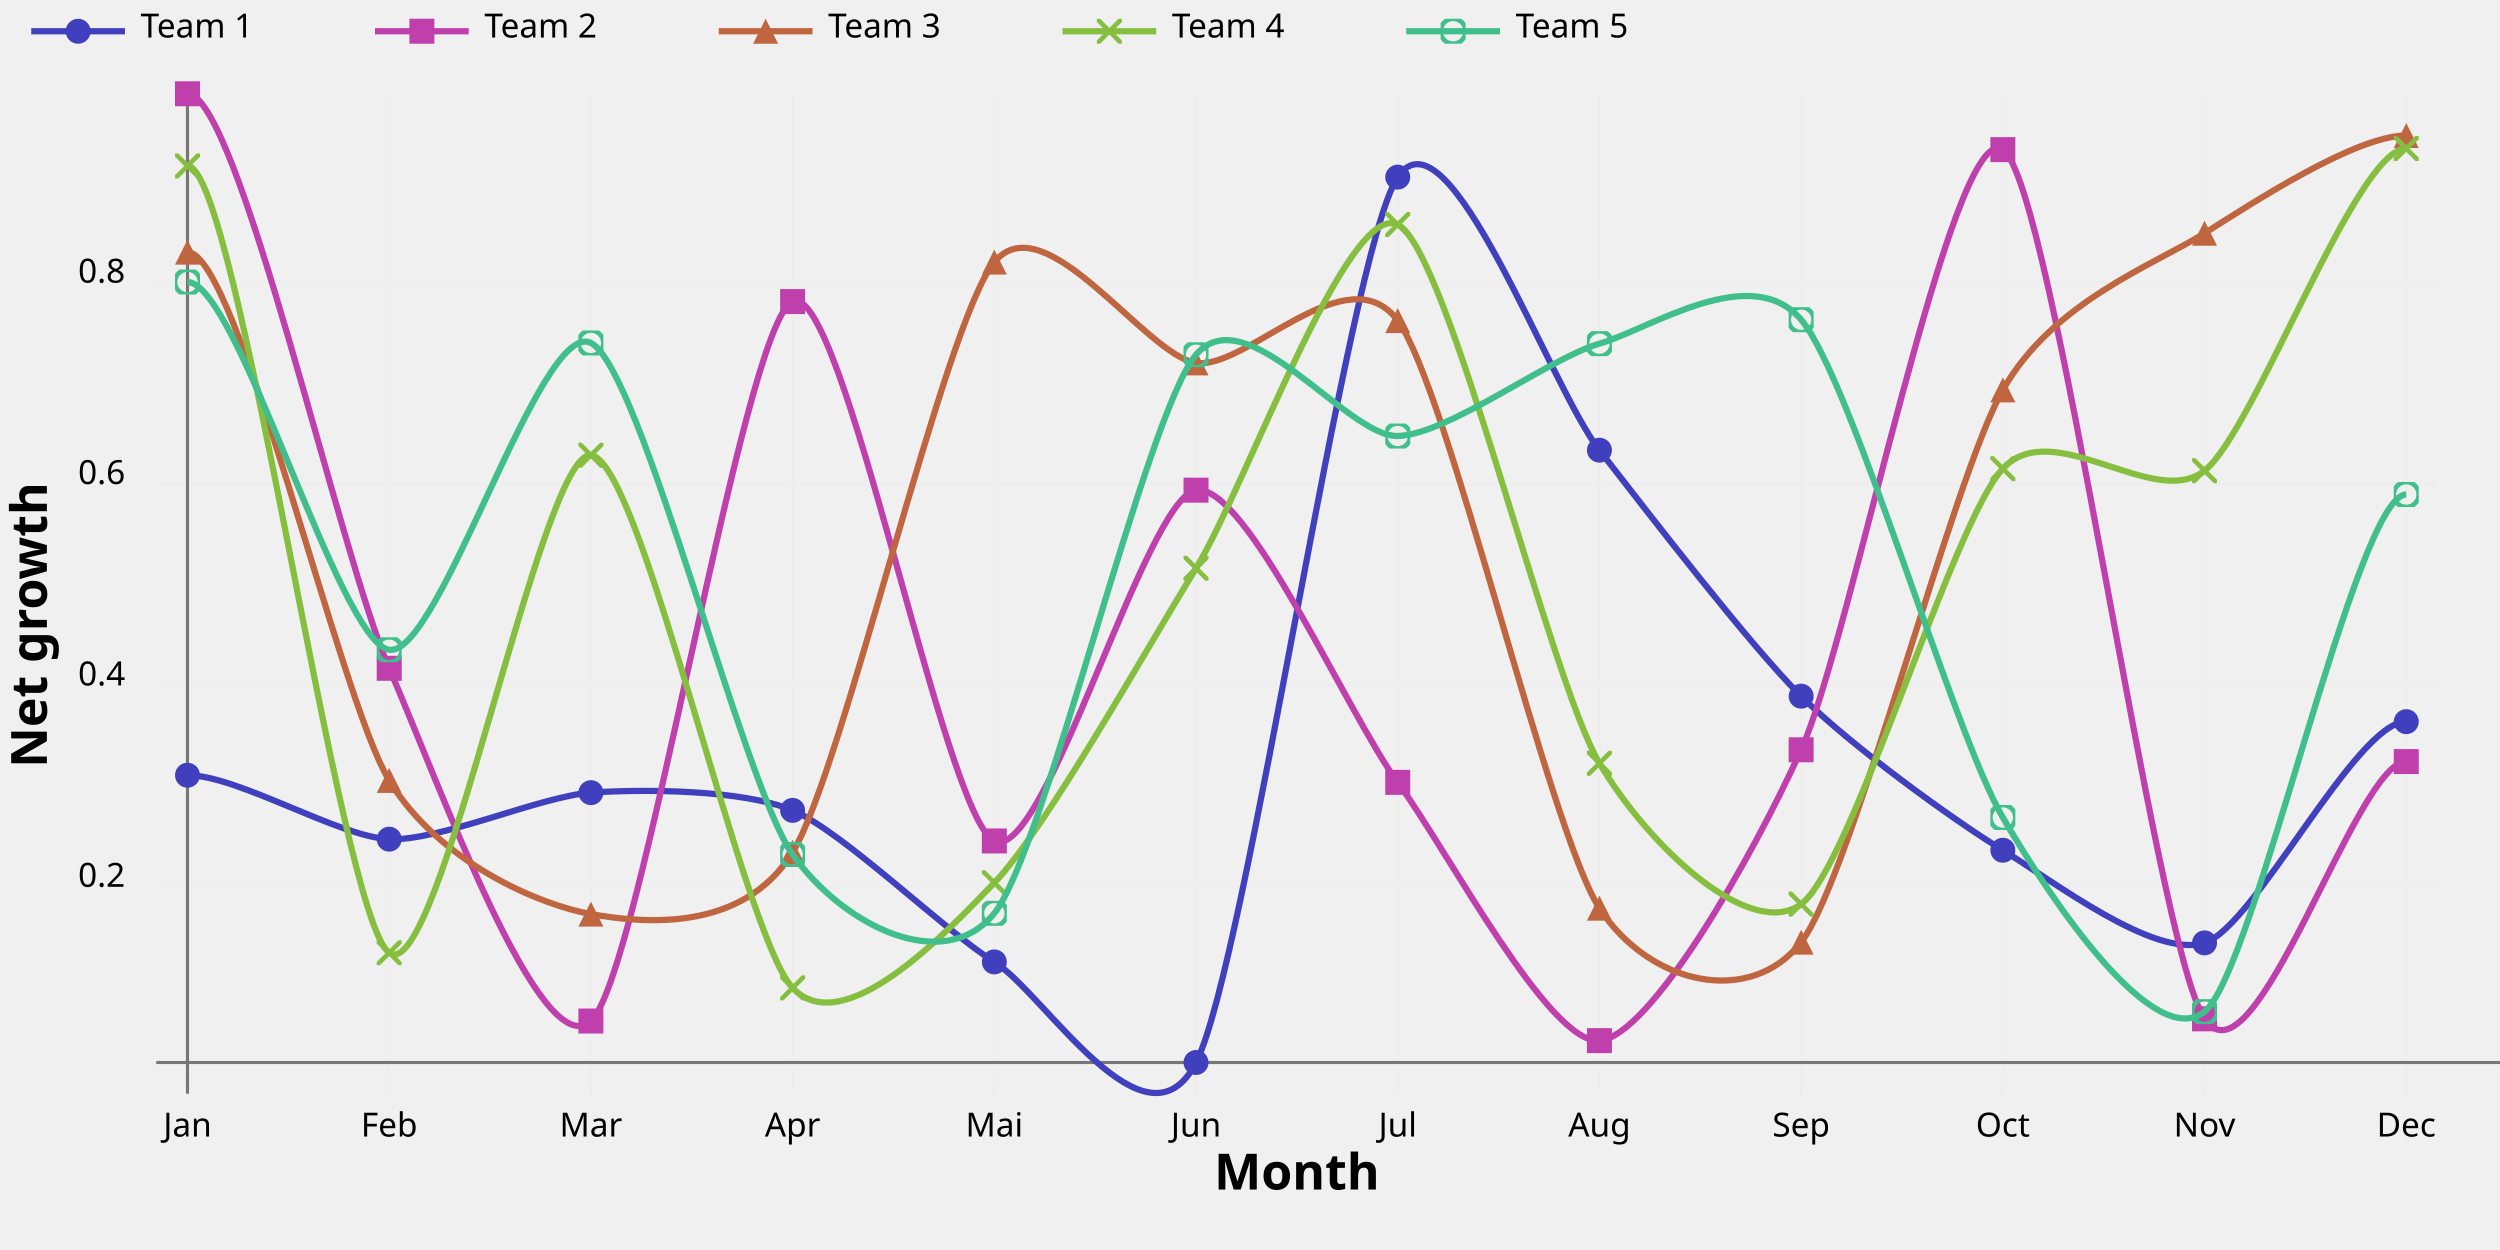
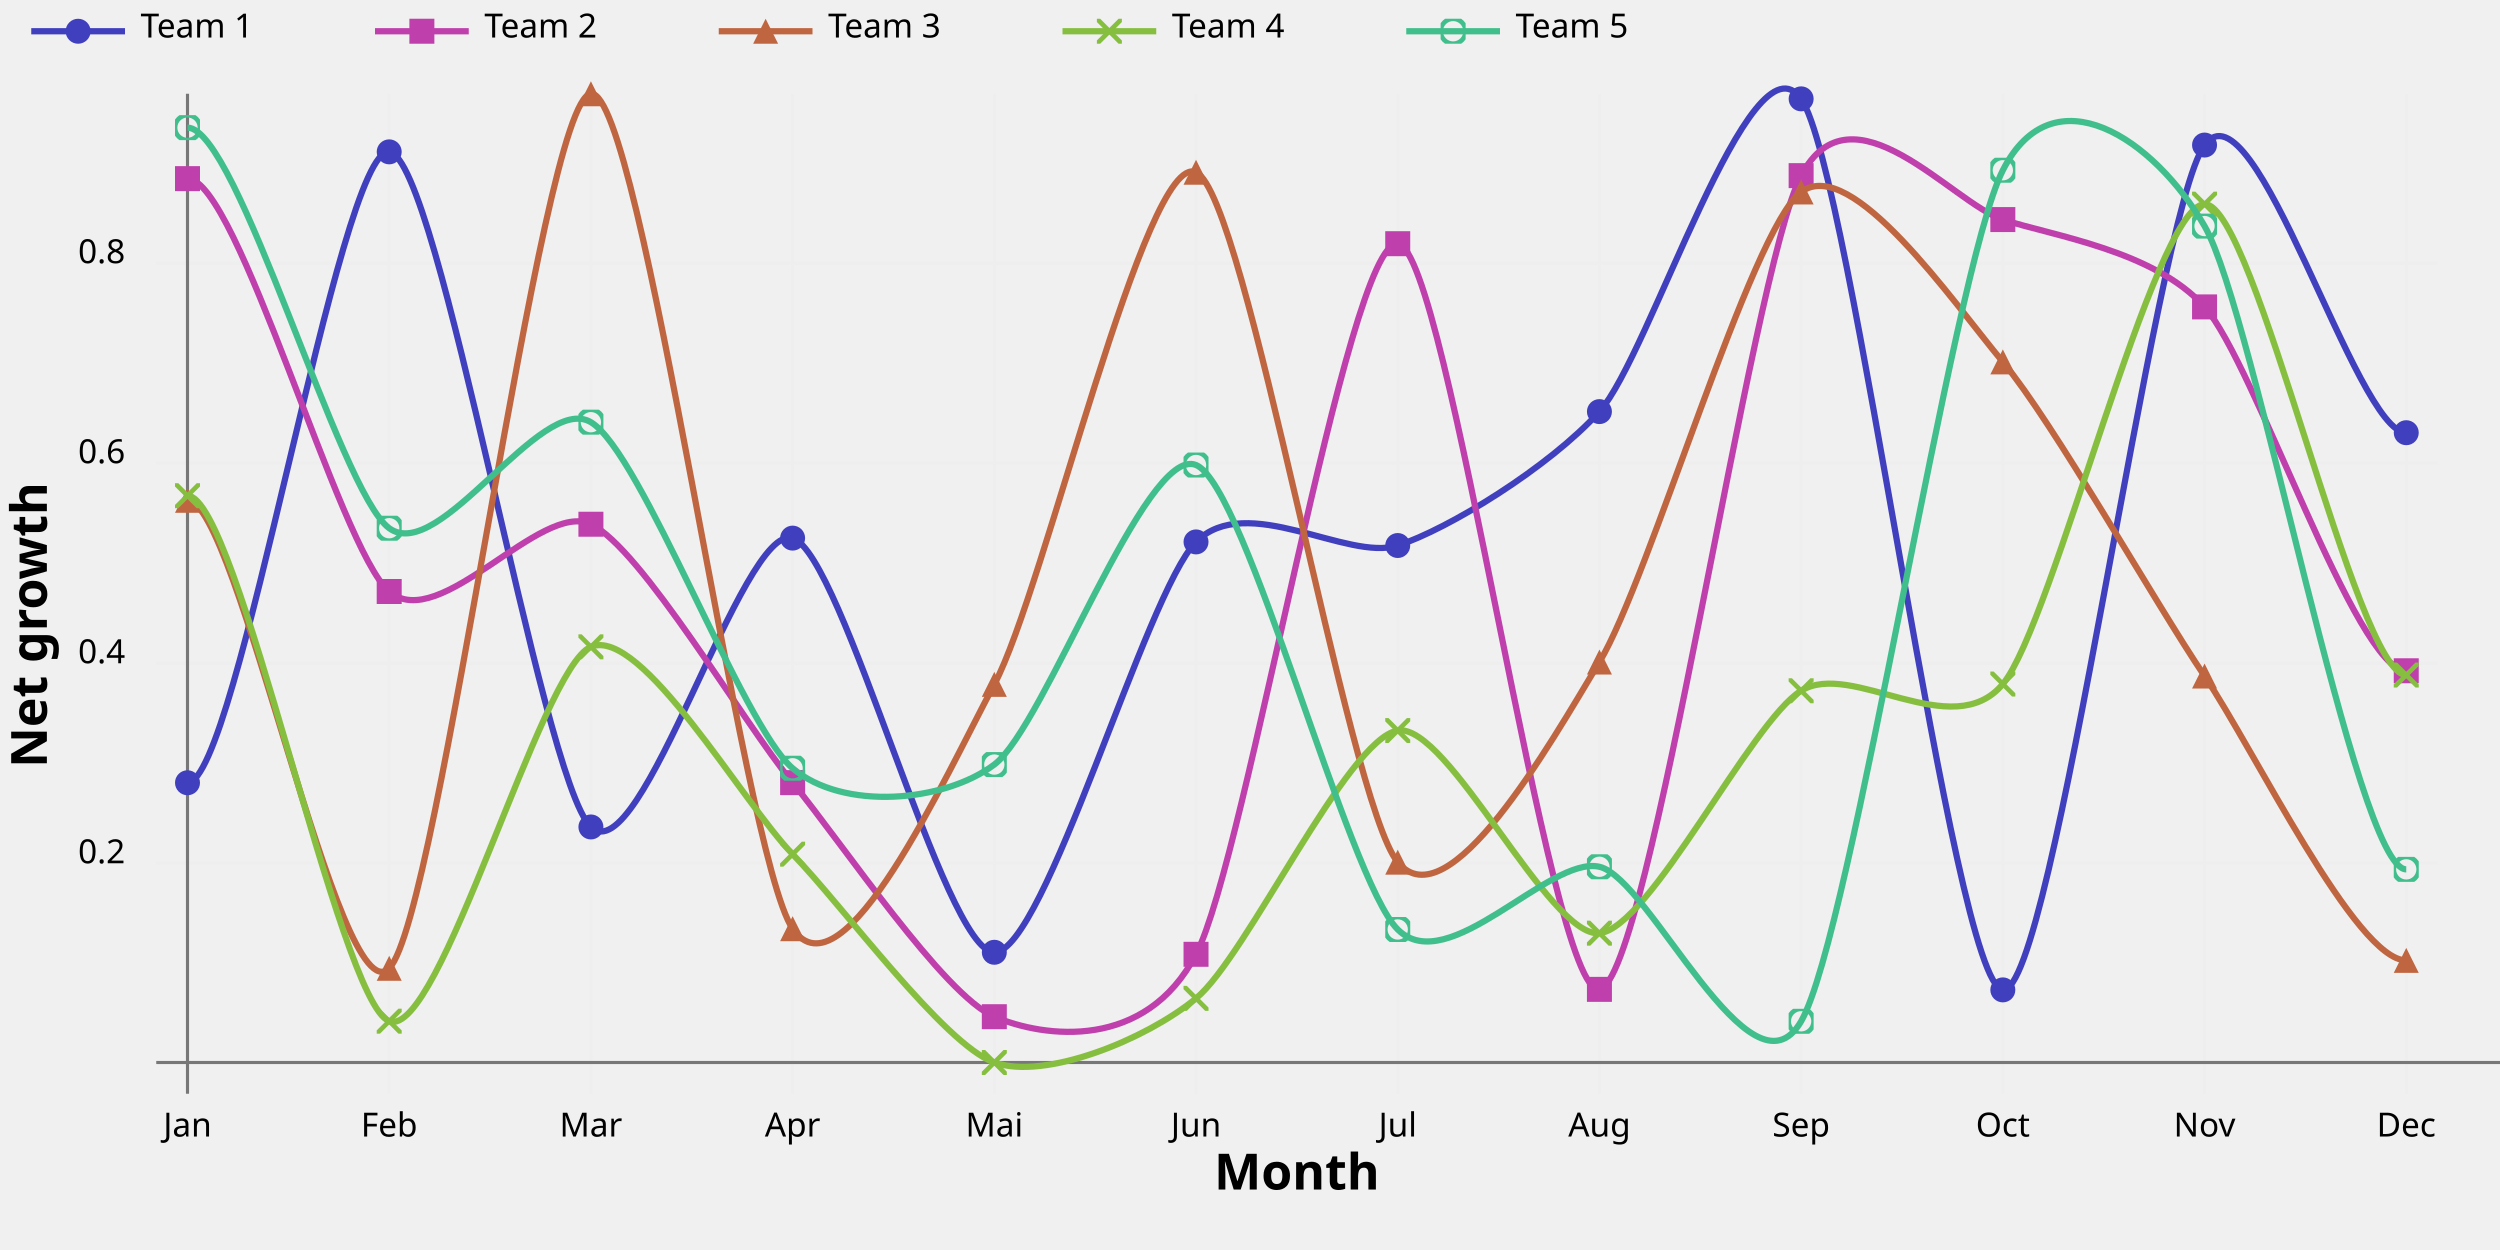
<svg xmlns="http://www.w3.org/2000/svg" version="1.1" viewBox="0 0 800 400">
  <style>text { font-size: 8pt; font-family: sans-serif }  .axislegend { font-size: 12pt; font-weight: bold } .hovercircle {z-index:0; cursor:pointer; fill:'none'; stroke:'none'; } .value {z-index: 1; display:none; } .hovercircle:hover + .value, .value:hover { display:block; }</style>
  <defs>
    <filter x="0" y="0" width="1" height="1" id="textbg">
      <feFlood flood-color="#fff" result="bg" />
      <feMerge>
        <feMergeNode in="bg" />
        <feMergeNode in="SourceGraphic" />
      </feMerge>
    </filter>
  </defs>
  <defs>
    <marker id="dot0" viewBox="0 0 8 8" refX="4" refY="4" markerWidth="4" markerHeight="4">
      <circle cx="4" cy="4" r="4" fill="#4040BF" />
    </marker>
    <marker id="dot1" viewBox="0 0 8 8" refX="4" refY="4" markerWidth="4" markerHeight="4">
      <rect x="0" y="0" width="8" height="10" fill="#BF40AC" />
    </marker>
    <marker id="dot2" viewBox="0 0 8 8" refX="4" refY="4" markerWidth="4" markerHeight="4">
      <polygon points="0,8 4,0 8,8" fill="#BF6640" />
    </marker>
    <marker id="dot3" viewBox="0 0 8 8" refX="4" refY="4" markerWidth="4" markerHeight="4">
      <line x1="0" y1="0" x2="8" y2="8" stroke="#86BF40" stroke-width="1.5" />
      <line x1="0" y1="8" x2="8" y2="0" stroke="#86BF40" stroke-width="1.5" />
    </marker>
    <marker id="dot4" viewBox="0 0 8 8" refX="4" refY="4" markerWidth="4" markerHeight="4">
      <circle cx="4" cy="4" r="4" stroke="#40BF8C" stroke-width="1.5" fill="none" />
    </marker>
  </defs>
  <polyline points="10,10 25,10 40,10" fill="none" stroke="#4040BF" stroke-width="2" marker-mid="url(#dot0)" />
  <text x="45" y="12" alignment-baseline="middle">Team 1</text>
  <polyline points="120,10 135,10 150,10" fill="none" stroke="#BF40AC" stroke-width="2" marker-mid="url(#dot1)" />
  <text x="155" y="12" alignment-baseline="middle">Team 2</text>
  <polyline points="230,10 245,10 260,10" fill="none" stroke="#BF6640" stroke-width="2" marker-mid="url(#dot2)" />
  <text x="265" y="12" alignment-baseline="middle">Team 3</text>
  <polyline points="340,10 355,10 370,10" fill="none" stroke="#86BF40" stroke-width="2" marker-mid="url(#dot3)" />
  <text x="375" y="12" alignment-baseline="middle">Team 4</text>
  <polyline points="450,10 465,10 480,10" fill="none" stroke="#40BF8C" stroke-width="2" marker-mid="url(#dot4)" />
  <text x="485" y="12" alignment-baseline="middle">Team 5</text>
-   <line x1="50" x2="780" y1="283.774" y2="283.774" stroke="#eee" stroke-width="1" />
-   <text x="25" y="283.774">0.2</text>
-   <line x1="50" x2="780" y1="219.332" y2="219.332" stroke="#eee" stroke-width="1" />
-   <text x="25" y="219.332">0.4</text>
-   <line x1="50" x2="780" y1="154.889" y2="154.889" stroke="#eee" stroke-width="1" />
-   <text x="25" y="154.889">0.6</text>
-   <line x1="50" x2="780" y1="90.447" y2="90.447" stroke="#eee" stroke-width="1" />
-   <text x="25" y="90.447">0.8</text>
+   <line x1="50" x2="780" y1="276.246" y2="276.246" stroke="#eee" stroke-width="1" />
+   <text x="25" y="276.246">0.2</text>
+   <line x1="50" x2="780" y1="212.236" y2="212.236" stroke="#eee" stroke-width="1" />
+   <text x="25" y="212.236">0.4</text>
+   <line x1="50" x2="780" y1="148.226" y2="148.226" stroke="#eee" stroke-width="1" />
+   <text x="25" y="148.226">0.6</text>
+   <line x1="50" x2="780" y1="84.216" y2="84.216" stroke="#eee" stroke-width="1" />
+   <text x="25" y="84.216">0.8</text>
  <line x1="60" x2="60" y1="30" y2="350" stroke="#eee" stroke-width="1" />
  <text x="60" y="360" dominant-baseline="middle" text-anchor="middle">Jan</text>
  <line x1="124.545" x2="124.545" y1="30" y2="350" stroke="#eee" stroke-width="1" />
  <text x="124.545" y="360" dominant-baseline="middle" text-anchor="middle">Feb</text>
  <line x1="189.091" x2="189.091" y1="30" y2="350" stroke="#eee" stroke-width="1" />
  <text x="189.091" y="360" dominant-baseline="middle" text-anchor="middle">Mar</text>
  <line x1="253.636" x2="253.636" y1="30" y2="350" stroke="#eee" stroke-width="1" />
  <text x="253.636" y="360" dominant-baseline="middle" text-anchor="middle">Apr</text>
  <line x1="318.182" x2="318.182" y1="30" y2="350" stroke="#eee" stroke-width="1" />
  <text x="318.182" y="360" dominant-baseline="middle" text-anchor="middle">Mai</text>
  <line x1="382.727" x2="382.727" y1="30" y2="350" stroke="#eee" stroke-width="1" />
  <text x="382.727" y="360" dominant-baseline="middle" text-anchor="middle">Jun</text>
  <line x1="447.273" x2="447.273" y1="30" y2="350" stroke="#eee" stroke-width="1" />
  <text x="447.273" y="360" dominant-baseline="middle" text-anchor="middle">Jul</text>
  <line x1="511.818" x2="511.818" y1="30" y2="350" stroke="#eee" stroke-width="1" />
  <text x="511.818" y="360" dominant-baseline="middle" text-anchor="middle">Aug</text>
  <line x1="576.364" x2="576.364" y1="30" y2="350" stroke="#eee" stroke-width="1" />
  <text x="576.364" y="360" dominant-baseline="middle" text-anchor="middle">Sep</text>
  <line x1="640.909" x2="640.909" y1="30" y2="350" stroke="#eee" stroke-width="1" />
  <text x="640.909" y="360" dominant-baseline="middle" text-anchor="middle">Oct</text>
  <line x1="705.455" x2="705.455" y1="30" y2="350" stroke="#eee" stroke-width="1" />
  <text x="705.455" y="360" dominant-baseline="middle" text-anchor="middle">Nov</text>
  <line x1="770" x2="770" y1="30" y2="350" stroke="#eee" stroke-width="1" />
  <text x="770" y="360" dominant-baseline="middle" text-anchor="middle">Dec</text>
  <line x1="50" x2="800" y1="340" y2="340" stroke="#777" stroke-width="1" />
  <text x="415" y="375" class="axislegend" dominant-baseline="middle" text-anchor="middle">Month</text>
  <line x1="60" x2="60" y1="30" y2="350" stroke="#777" stroke-width="1" />
  <text x="15" y="200" transform="rotate(270, 15, 200)" class="axislegend" text-anchor="middle" alignment-baseline="middle">Net growth</text>
-   <path d="M60 248.073 C 76.136 248.073, 108.409 267.837, 124.545 268.533 S 172.955 254.799, 189.091 253.647 S 237.5 252.548, 253.636 259.318 S 302.045 297.726, 318.182 307.811 S 366.591 371.391, 382.727 340 S 431.136 81.171, 447.273 56.679 S 495.682 123.3, 511.818 144.063 S 560.227 206.777, 576.364 222.779 S 624.773 262.21, 640.909 272.078 S 689.318 306.865, 705.455 301.721 S 753.864 230.931, 770 230.931 " fill="none" stroke="#4040BF" stroke-width="2" marker-start="url(#dot0)" marker-mid="url(#dot0)" marker-end="url(#dot0)" />
-   <path d="M60 30 C 76.136 30, 108.409 176.763, 124.545 213.854 S 172.955 341.394, 189.091 326.725 S 237.5 103.706, 253.636 96.505 S 302.045 261.57, 318.182 269.113 S 366.591 159.199, 382.727 156.855 S 431.136 228.342, 447.273 250.361 S 495.682 334.313, 511.818 333.008 S 560.227 275.562, 576.364 239.921 S 624.773 37.121, 640.909 47.883 S 689.318 301.54, 705.455 326.016 S 753.864 243.691, 770 243.691 " fill="none" stroke="#BF40AC" stroke-width="2" marker-start="url(#dot1)" marker-mid="url(#dot1)" marker-end="url(#dot1)" />
-   <path d="M60 80.684 C 76.136 80.684, 108.409 223.271, 124.545 249.748 S 172.955 289.634, 189.091 292.506 S 237.5 298.801, 253.636 272.722 S 302.045 103.448, 318.182 83.874 S 366.591 113.787, 382.727 116.127 S 431.136 80.785, 447.273 102.594 S 495.682 265.742, 511.818 290.605 S 560.227 322.226, 576.364 301.496 S 624.773 153.121, 640.909 124.762 S 689.318 84.8, 705.455 74.626 S 753.864 43.372, 770 43.372 " fill="none" stroke="#BF6640" stroke-width="2" marker-start="url(#dot2)" marker-mid="url(#dot2)" marker-end="url(#dot2)" />
-   <path d="M60 53.103 C 76.136 53.103, 108.409 293.307, 124.545 304.879 S 172.955 144.268, 189.091 145.674 S 237.5 299.023, 253.636 316.124 S 302.045 299.272, 318.182 282.485 S 366.591 208.155, 382.727 181.826 S 431.136 64.054, 447.273 71.855 S 495.682 217.056, 511.818 244.239 S 560.227 301.101, 576.364 289.316 S 624.773 167.298, 640.909 149.959 S 689.318 163.408, 705.455 150.604 S 753.864 47.528, 770 47.528 " fill="none" stroke="#86BF40" stroke-width="2" marker-start="url(#dot3)" marker-mid="url(#dot3)" marker-end="url(#dot3)" />
-   <path d="M60 90.254 C 76.136 90.254, 108.409 205.489, 124.545 207.925 S 172.955 101.559, 189.091 109.747 S 237.5 250.618, 253.636 273.431 S 302.045 312.237, 318.182 292.248 S 366.591 132.608, 382.727 113.517 S 431.136 139.963, 447.273 139.52 S 495.682 114.625, 511.818 109.973 S 560.227 83.35, 576.364 102.304 S 624.773 233.928, 640.909 261.606 S 689.318 336.649, 705.455 323.728 S 753.864 158.24, 770 158.24 " fill="none" stroke="#40BF8C" stroke-width="2" marker-start="url(#dot4)" marker-mid="url(#dot4)" marker-end="url(#dot4)" />
-   <circle class="hovercircle" cx="60" cy="248.073" r="15" fill="#fff" fill-opacity="0" />
-   <text style="paint-order:stroke fill" class="value" x="60" y="238.073" text-anchor="middle" alignment-baseline="middle" filter="url(#textbg)">0.3108</text>
-   <circle class="hovercircle" cx="124.545" cy="268.533" r="15" fill="#fff" fill-opacity="0" />
-   <text style="paint-order:stroke fill" class="value" x="124.545" y="258.533" text-anchor="middle" alignment-baseline="middle" filter="url(#textbg)">0.2473</text>
-   <circle class="hovercircle" cx="189.091" cy="253.647" r="15" fill="#fff" fill-opacity="0" />
-   <text style="paint-order:stroke fill" class="value" x="189.091" y="243.647" text-anchor="middle" alignment-baseline="middle" filter="url(#textbg)">0.2935</text>
-   <circle class="hovercircle" cx="253.636" cy="259.318" r="15" fill="#fff" fill-opacity="0" />
-   <text style="paint-order:stroke fill" class="value" x="253.636" y="249.318" text-anchor="middle" alignment-baseline="middle" filter="url(#textbg)">0.2759</text>
-   <circle class="hovercircle" cx="318.182" cy="307.811" r="15" fill="#fff" fill-opacity="0" />
-   <text style="paint-order:stroke fill" class="value" x="318.182" y="297.811" text-anchor="middle" alignment-baseline="middle" filter="url(#textbg)">0.1254</text>
-   <circle class="hovercircle" cx="382.727" cy="340" r="15" fill="#fff" fill-opacity="0" />
-   <text style="paint-order:stroke fill" class="value" x="382.727" y="330" text-anchor="middle" alignment-baseline="middle" filter="url(#textbg)">0.0255</text>
-   <circle class="hovercircle" cx="447.273" cy="56.679" r="15" fill="#fff" fill-opacity="0" />
-   <text style="paint-order:stroke fill" class="value" x="447.273" y="46.679" text-anchor="middle" alignment-baseline="middle" filter="url(#textbg)">0.9048</text>
-   <circle class="hovercircle" cx="511.818" cy="144.063" r="15" fill="#fff" fill-opacity="0" />
-   <text style="paint-order:stroke fill" class="value" x="511.818" y="134.063" text-anchor="middle" alignment-baseline="middle" filter="url(#textbg)">0.6336</text>
-   <circle class="hovercircle" cx="576.364" cy="222.779" r="15" fill="#fff" fill-opacity="0" />
-   <text style="paint-order:stroke fill" class="value" x="576.364" y="212.779" text-anchor="middle" alignment-baseline="middle" filter="url(#textbg)">0.3893</text>
-   <circle class="hovercircle" cx="640.909" cy="272.078" r="15" fill="#fff" fill-opacity="0" />
-   <text style="paint-order:stroke fill" class="value" x="640.909" y="262.078" text-anchor="middle" alignment-baseline="middle" filter="url(#textbg)">0.2363</text>
-   <circle class="hovercircle" cx="705.455" cy="301.721" r="15" fill="#fff" fill-opacity="0" />
-   <text style="paint-order:stroke fill" class="value" x="705.455" y="291.721" text-anchor="middle" alignment-baseline="middle" filter="url(#textbg)">0.1443</text>
-   <circle class="hovercircle" cx="770" cy="230.931" r="15" fill="#fff" fill-opacity="0" />
-   <text style="paint-order:stroke fill" class="value" x="770" y="220.931" text-anchor="middle" alignment-baseline="middle" filter="url(#textbg)">0.364</text>
-   <circle class="hovercircle" cx="60" cy="30" r="15" fill="#fff" fill-opacity="0" />
-   <text style="paint-order:stroke fill" class="value" x="60" y="20" text-anchor="middle" alignment-baseline="middle" filter="url(#textbg)">0.9876</text>
-   <circle class="hovercircle" cx="124.545" cy="213.854" r="15" fill="#fff" fill-opacity="0" />
-   <text style="paint-order:stroke fill" class="value" x="124.545" y="203.854" text-anchor="middle" alignment-baseline="middle" filter="url(#textbg)">0.417</text>
-   <circle class="hovercircle" cx="189.091" cy="326.725" r="15" fill="#fff" fill-opacity="0" />
-   <text style="paint-order:stroke fill" class="value" x="189.091" y="316.725" text-anchor="middle" alignment-baseline="middle" filter="url(#textbg)">0.0667</text>
-   <circle class="hovercircle" cx="253.636" cy="96.505" r="15" fill="#fff" fill-opacity="0" />
-   <text style="paint-order:stroke fill" class="value" x="253.636" y="86.505" text-anchor="middle" alignment-baseline="middle" filter="url(#textbg)">0.7812</text>
-   <circle class="hovercircle" cx="318.182" cy="269.113" r="15" fill="#fff" fill-opacity="0" />
-   <text style="paint-order:stroke fill" class="value" x="318.182" y="259.113" text-anchor="middle" alignment-baseline="middle" filter="url(#textbg)">0.2455</text>
-   <circle class="hovercircle" cx="382.727" cy="156.855" r="15" fill="#fff" fill-opacity="0" />
-   <text style="paint-order:stroke fill" class="value" x="382.727" y="146.855" text-anchor="middle" alignment-baseline="middle" filter="url(#textbg)">0.5939</text>
-   <circle class="hovercircle" cx="447.273" cy="250.361" r="15" fill="#fff" fill-opacity="0" />
-   <text style="paint-order:stroke fill" class="value" x="447.273" y="240.361" text-anchor="middle" alignment-baseline="middle" filter="url(#textbg)">0.3037</text>
-   <circle class="hovercircle" cx="511.818" cy="333.008" r="15" fill="#fff" fill-opacity="0" />
-   <text style="paint-order:stroke fill" class="value" x="511.818" y="323.008" text-anchor="middle" alignment-baseline="middle" filter="url(#textbg)">0.0472</text>
-   <circle class="hovercircle" cx="576.364" cy="239.921" r="15" fill="#fff" fill-opacity="0" />
-   <text style="paint-order:stroke fill" class="value" x="576.364" y="229.921" text-anchor="middle" alignment-baseline="middle" filter="url(#textbg)">0.3361</text>
-   <circle class="hovercircle" cx="640.909" cy="47.883" r="15" fill="#fff" fill-opacity="0" />
-   <text style="paint-order:stroke fill" class="value" x="640.909" y="37.883" text-anchor="middle" alignment-baseline="middle" filter="url(#textbg)">0.9321</text>
-   <circle class="hovercircle" cx="705.455" cy="326.016" r="15" fill="#fff" fill-opacity="0" />
-   <text style="paint-order:stroke fill" class="value" x="705.455" y="316.016" text-anchor="middle" alignment-baseline="middle" filter="url(#textbg)">0.0689</text>
-   <circle class="hovercircle" cx="770" cy="243.691" r="15" fill="#fff" fill-opacity="0" />
-   <text style="paint-order:stroke fill" class="value" x="770" y="233.691" text-anchor="middle" alignment-baseline="middle" filter="url(#textbg)">0.3244</text>
-   <circle class="hovercircle" cx="60" cy="80.684" r="15" fill="#fff" fill-opacity="0" />
-   <text style="paint-order:stroke fill" class="value" x="60" y="70.684" text-anchor="middle" alignment-baseline="middle" filter="url(#textbg)">0.8303</text>
-   <circle class="hovercircle" cx="124.545" cy="249.748" r="15" fill="#fff" fill-opacity="0" />
-   <text style="paint-order:stroke fill" class="value" x="124.545" y="239.748" text-anchor="middle" alignment-baseline="middle" filter="url(#textbg)">0.3056</text>
-   <circle class="hovercircle" cx="189.091" cy="292.506" r="15" fill="#fff" fill-opacity="0" />
-   <text style="paint-order:stroke fill" class="value" x="189.091" y="282.506" text-anchor="middle" alignment-baseline="middle" filter="url(#textbg)">0.1729</text>
-   <circle class="hovercircle" cx="253.636" cy="272.722" r="15" fill="#fff" fill-opacity="0" />
-   <text style="paint-order:stroke fill" class="value" x="253.636" y="262.722" text-anchor="middle" alignment-baseline="middle" filter="url(#textbg)">0.2343</text>
-   <circle class="hovercircle" cx="318.182" cy="83.874" r="15" fill="#fff" fill-opacity="0" />
-   <text style="paint-order:stroke fill" class="value" x="318.182" y="73.874" text-anchor="middle" alignment-baseline="middle" filter="url(#textbg)">0.8204</text>
-   <circle class="hovercircle" cx="382.727" cy="116.127" r="15" fill="#fff" fill-opacity="0" />
-   <text style="paint-order:stroke fill" class="value" x="382.727" y="106.127" text-anchor="middle" alignment-baseline="middle" filter="url(#textbg)">0.7203</text>
-   <circle class="hovercircle" cx="447.273" cy="102.594" r="15" fill="#fff" fill-opacity="0" />
-   <text style="paint-order:stroke fill" class="value" x="447.273" y="92.594" text-anchor="middle" alignment-baseline="middle" filter="url(#textbg)">0.7623</text>
-   <circle class="hovercircle" cx="511.818" cy="290.605" r="15" fill="#fff" fill-opacity="0" />
-   <text style="paint-order:stroke fill" class="value" x="511.818" y="280.605" text-anchor="middle" alignment-baseline="middle" filter="url(#textbg)">0.1788</text>
-   <circle class="hovercircle" cx="576.364" cy="301.496" r="15" fill="#fff" fill-opacity="0" />
-   <text style="paint-order:stroke fill" class="value" x="576.364" y="291.496" text-anchor="middle" alignment-baseline="middle" filter="url(#textbg)">0.145</text>
-   <circle class="hovercircle" cx="640.909" cy="124.762" r="15" fill="#fff" fill-opacity="0" />
-   <text style="paint-order:stroke fill" class="value" x="640.909" y="114.762" text-anchor="middle" alignment-baseline="middle" filter="url(#textbg)">0.6935</text>
-   <circle class="hovercircle" cx="705.455" cy="74.626" r="15" fill="#fff" fill-opacity="0" />
-   <text style="paint-order:stroke fill" class="value" x="705.455" y="64.626" text-anchor="middle" alignment-baseline="middle" filter="url(#textbg)">0.8491</text>
-   <circle class="hovercircle" cx="770" cy="43.372" r="15" fill="#fff" fill-opacity="0" />
-   <text style="paint-order:stroke fill" class="value" x="770" y="33.372" text-anchor="middle" alignment-baseline="middle" filter="url(#textbg)">0.9461</text>
-   <circle class="hovercircle" cx="60" cy="53.103" r="15" fill="#fff" fill-opacity="0" />
-   <text style="paint-order:stroke fill" class="value" x="60" y="43.103" text-anchor="middle" alignment-baseline="middle" filter="url(#textbg)">0.9159</text>
-   <circle class="hovercircle" cx="124.545" cy="304.879" r="15" fill="#fff" fill-opacity="0" />
-   <text style="paint-order:stroke fill" class="value" x="124.545" y="294.879" text-anchor="middle" alignment-baseline="middle" filter="url(#textbg)">0.1345</text>
-   <circle class="hovercircle" cx="189.091" cy="145.674" r="15" fill="#fff" fill-opacity="0" />
-   <text style="paint-order:stroke fill" class="value" x="189.091" y="135.674" text-anchor="middle" alignment-baseline="middle" filter="url(#textbg)">0.6286</text>
-   <circle class="hovercircle" cx="253.636" cy="316.124" r="15" fill="#fff" fill-opacity="0" />
-   <text style="paint-order:stroke fill" class="value" x="253.636" y="306.124" text-anchor="middle" alignment-baseline="middle" filter="url(#textbg)">0.0996</text>
-   <circle class="hovercircle" cx="318.182" cy="282.485" r="15" fill="#fff" fill-opacity="0" />
-   <text style="paint-order:stroke fill" class="value" x="318.182" y="272.485" text-anchor="middle" alignment-baseline="middle" filter="url(#textbg)">0.204</text>
-   <circle class="hovercircle" cx="382.727" cy="181.826" r="15" fill="#fff" fill-opacity="0" />
-   <text style="paint-order:stroke fill" class="value" x="382.727" y="171.826" text-anchor="middle" alignment-baseline="middle" filter="url(#textbg)">0.5164</text>
-   <circle class="hovercircle" cx="447.273" cy="71.855" r="15" fill="#fff" fill-opacity="0" />
-   <text style="paint-order:stroke fill" class="value" x="447.273" y="61.855" text-anchor="middle" alignment-baseline="middle" filter="url(#textbg)">0.8577</text>
-   <circle class="hovercircle" cx="511.818" cy="244.239" r="15" fill="#fff" fill-opacity="0" />
-   <text style="paint-order:stroke fill" class="value" x="511.818" y="234.239" text-anchor="middle" alignment-baseline="middle" filter="url(#textbg)">0.3227</text>
-   <circle class="hovercircle" cx="576.364" cy="289.316" r="15" fill="#fff" fill-opacity="0" />
-   <text style="paint-order:stroke fill" class="value" x="576.364" y="279.316" text-anchor="middle" alignment-baseline="middle" filter="url(#textbg)">0.1828</text>
-   <circle class="hovercircle" cx="640.909" cy="149.959" r="15" fill="#fff" fill-opacity="0" />
-   <text style="paint-order:stroke fill" class="value" x="640.909" y="139.959" text-anchor="middle" alignment-baseline="middle" filter="url(#textbg)">0.6153</text>
-   <circle class="hovercircle" cx="705.455" cy="150.604" r="15" fill="#fff" fill-opacity="0" />
-   <text style="paint-order:stroke fill" class="value" x="705.455" y="140.604" text-anchor="middle" alignment-baseline="middle" filter="url(#textbg)">0.6133</text>
-   <circle class="hovercircle" cx="770" cy="47.528" r="15" fill="#fff" fill-opacity="0" />
-   <text style="paint-order:stroke fill" class="value" x="770" y="37.528" text-anchor="middle" alignment-baseline="middle" filter="url(#textbg)">0.9332</text>
-   <circle class="hovercircle" cx="60" cy="90.254" r="15" fill="#fff" fill-opacity="0" />
-   <text style="paint-order:stroke fill" class="value" x="60" y="80.254" text-anchor="middle" alignment-baseline="middle" filter="url(#textbg)">0.8006</text>
-   <circle class="hovercircle" cx="124.545" cy="207.925" r="15" fill="#fff" fill-opacity="0" />
-   <text style="paint-order:stroke fill" class="value" x="124.545" y="197.925" text-anchor="middle" alignment-baseline="middle" filter="url(#textbg)">0.4354</text>
-   <circle class="hovercircle" cx="189.091" cy="109.747" r="15" fill="#fff" fill-opacity="0" />
-   <text style="paint-order:stroke fill" class="value" x="189.091" y="99.747" text-anchor="middle" alignment-baseline="middle" filter="url(#textbg)">0.7401</text>
-   <circle class="hovercircle" cx="253.636" cy="273.431" r="15" fill="#fff" fill-opacity="0" />
-   <text style="paint-order:stroke fill" class="value" x="253.636" y="263.431" text-anchor="middle" alignment-baseline="middle" filter="url(#textbg)">0.2321</text>
-   <circle class="hovercircle" cx="318.182" cy="292.248" r="15" fill="#fff" fill-opacity="0" />
-   <text style="paint-order:stroke fill" class="value" x="318.182" y="282.248" text-anchor="middle" alignment-baseline="middle" filter="url(#textbg)">0.1737</text>
-   <circle class="hovercircle" cx="382.727" cy="113.517" r="15" fill="#fff" fill-opacity="0" />
-   <text style="paint-order:stroke fill" class="value" x="382.727" y="103.517" text-anchor="middle" alignment-baseline="middle" filter="url(#textbg)">0.7284</text>
-   <circle class="hovercircle" cx="447.273" cy="139.52" r="15" fill="#fff" fill-opacity="0" />
-   <text style="paint-order:stroke fill" class="value" x="447.273" y="129.52" text-anchor="middle" alignment-baseline="middle" filter="url(#textbg)">0.6477</text>
-   <circle class="hovercircle" cx="511.818" cy="109.973" r="15" fill="#fff" fill-opacity="0" />
-   <text style="paint-order:stroke fill" class="value" x="511.818" y="99.973" text-anchor="middle" alignment-baseline="middle" filter="url(#textbg)">0.7394</text>
-   <circle class="hovercircle" cx="576.364" cy="102.304" r="15" fill="#fff" fill-opacity="0" />
-   <text style="paint-order:stroke fill" class="value" x="576.364" y="92.304" text-anchor="middle" alignment-baseline="middle" filter="url(#textbg)">0.7632</text>
-   <circle class="hovercircle" cx="640.909" cy="261.606" r="15" fill="#fff" fill-opacity="0" />
-   <text style="paint-order:stroke fill" class="value" x="640.909" y="251.606" text-anchor="middle" alignment-baseline="middle" filter="url(#textbg)">0.2688</text>
-   <circle class="hovercircle" cx="705.455" cy="323.728" r="15" fill="#fff" fill-opacity="0" />
-   <text style="paint-order:stroke fill" class="value" x="705.455" y="313.728" text-anchor="middle" alignment-baseline="middle" filter="url(#textbg)">0.076</text>
-   <circle class="hovercircle" cx="770" cy="158.24" r="15" fill="#fff" fill-opacity="0" />
-   <text style="paint-order:stroke fill" class="value" x="770" y="148.24" text-anchor="middle" alignment-baseline="middle" filter="url(#textbg)">0.5896</text>
+   <path d="M60 250.482 C 76.136 250.482, 108.409 46.827, 124.545 48.595 S 172.955 249.178, 189.091 264.628 S 237.5 167.185, 253.636 172.198 S 302.045 304.579, 318.182 304.731 S 366.591 189.685, 382.727 173.414 S 431.136 179.779, 447.273 174.566 S 495.682 149.579, 511.818 131.712 S 560.227 8.501, 576.364 31.632 S 624.773 314.916, 640.909 316.764 S 689.318 68.706, 705.455 46.419 S 753.864 138.465, 770 138.465 " fill="none" stroke="#4040BF" stroke-width="2" marker-start="url(#dot0)" marker-mid="url(#dot0)" marker-end="url(#dot0)" />
+   <path d="M60 57.172 C 76.136 57.172, 108.409 175.467, 124.545 189.289 S 172.955 160.104, 189.091 167.749 S 237.5 230.751, 253.636 250.45 S 302.045 318.477, 318.182 325.342 S 366.591 336.291, 382.727 305.371 S 431.136 76.571, 447.273 77.975 S 495.682 319.325, 511.818 316.604 S 560.227 87.005, 576.364 56.212 S 624.773 65.013, 640.909 70.262 S 689.318 80.156, 705.455 98.203 S 753.864 214.637, 770 214.637 " fill="none" stroke="#BF40AC" stroke-width="2" marker-start="url(#dot1)" marker-mid="url(#dot1)" marker-end="url(#dot1)" />
+   <path d="M60 160.1 C 76.136 160.1, 108.409 326.114, 124.545 309.851 S 172.955 31.584, 189.091 30 S 237.5 273.554, 253.636 297.177 S 302.045 249.246, 318.182 218.989 S 366.591 48.011, 382.727 55.124 S 431.136 256.303, 447.273 275.894 S 495.682 238.66, 511.818 211.852 S 560.227 73.435, 576.364 61.429 S 624.773 96.442, 640.909 115.805 S 689.318 192.393, 705.455 216.333 S 753.864 307.323, 770 307.323 " fill="none" stroke="#BF6640" stroke-width="2" marker-start="url(#dot2)" marker-mid="url(#dot2)" marker-end="url(#dot2)" />
+   <path d="M60 158.628 C 76.136 158.628, 108.409 320.737, 124.545 326.782 S 172.955 213.668, 189.091 206.987 S 237.5 256.707, 253.636 273.334 S 302.045 334.231, 318.182 340 S 366.591 332.763, 382.727 319.485 S 431.136 236.384, 447.273 233.776 S 495.682 300.21, 511.818 298.618 S 560.227 231.003, 576.364 221.038 S 624.773 238.356, 640.909 218.893 S 689.318 65.694, 705.455 65.333 S 753.864 216.013, 770 216.013 " fill="none" stroke="#86BF40" stroke-width="2" marker-start="url(#dot3)" marker-mid="url(#dot3)" marker-end="url(#dot3)" />
+   <path d="M60 40.85 C 76.136 40.85, 108.409 157.248, 124.545 169.03 S 172.955 125.503, 189.091 135.104 S 237.5 232.147, 253.636 245.841 S 302.045 256.787, 318.182 244.657 S 366.591 142.205, 382.727 148.802 S 431.136 281.363, 447.273 297.433 S 495.682 273.694, 511.818 277.366 S 560.227 354.674, 576.364 326.814 S 624.773 86.293, 640.909 54.484 S 689.318 44.378, 705.455 72.343 S 753.864 278.198, 770 278.198 " fill="none" stroke="#40BF8C" stroke-width="2" marker-start="url(#dot4)" marker-mid="url(#dot4)" marker-end="url(#dot4)" />
+   <circle class="hovercircle" cx="60" cy="250.482" r="15" fill="#fff" fill-opacity="0" />
+   <text style="paint-order:stroke fill" class="value" x="60" y="240.482" text-anchor="middle" alignment-baseline="middle" filter="url(#textbg)">0.2805</text>
+   <circle class="hovercircle" cx="124.545" cy="48.595" r="15" fill="#fff" fill-opacity="0" />
+   <text style="paint-order:stroke fill" class="value" x="124.545" y="38.595" text-anchor="middle" alignment-baseline="middle" filter="url(#textbg)">0.9113</text>
+   <circle class="hovercircle" cx="189.091" cy="264.628" r="15" fill="#fff" fill-opacity="0" />
+   <text style="paint-order:stroke fill" class="value" x="189.091" y="254.628" text-anchor="middle" alignment-baseline="middle" filter="url(#textbg)">0.2363</text>
+   <circle class="hovercircle" cx="253.636" cy="172.198" r="15" fill="#fff" fill-opacity="0" />
+   <text style="paint-order:stroke fill" class="value" x="253.636" y="162.198" text-anchor="middle" alignment-baseline="middle" filter="url(#textbg)">0.5251</text>
+   <circle class="hovercircle" cx="318.182" cy="304.731" r="15" fill="#fff" fill-opacity="0" />
+   <text style="paint-order:stroke fill" class="value" x="318.182" y="294.731" text-anchor="middle" alignment-baseline="middle" filter="url(#textbg)">0.111</text>
+   <circle class="hovercircle" cx="382.727" cy="173.414" r="15" fill="#fff" fill-opacity="0" />
+   <text style="paint-order:stroke fill" class="value" x="382.727" y="163.414" text-anchor="middle" alignment-baseline="middle" filter="url(#textbg)">0.5213</text>
+   <circle class="hovercircle" cx="447.273" cy="174.566" r="15" fill="#fff" fill-opacity="0" />
+   <text style="paint-order:stroke fill" class="value" x="447.273" y="164.566" text-anchor="middle" alignment-baseline="middle" filter="url(#textbg)">0.5177</text>
+   <circle class="hovercircle" cx="511.818" cy="131.712" r="15" fill="#fff" fill-opacity="0" />
+   <text style="paint-order:stroke fill" class="value" x="511.818" y="121.712" text-anchor="middle" alignment-baseline="middle" filter="url(#textbg)">0.6516</text>
+   <circle class="hovercircle" cx="576.364" cy="31.632" r="15" fill="#fff" fill-opacity="0" />
+   <text style="paint-order:stroke fill" class="value" x="576.364" y="21.632" text-anchor="middle" alignment-baseline="middle" filter="url(#textbg)">0.9643</text>
+   <circle class="hovercircle" cx="640.909" cy="316.764" r="15" fill="#fff" fill-opacity="0" />
+   <text style="paint-order:stroke fill" class="value" x="640.909" y="306.764" text-anchor="middle" alignment-baseline="middle" filter="url(#textbg)">0.0734</text>
+   <circle class="hovercircle" cx="705.455" cy="46.419" r="15" fill="#fff" fill-opacity="0" />
+   <text style="paint-order:stroke fill" class="value" x="705.455" y="36.419" text-anchor="middle" alignment-baseline="middle" filter="url(#textbg)">0.9181</text>
+   <circle class="hovercircle" cx="770" cy="138.465" r="15" fill="#fff" fill-opacity="0" />
+   <text style="paint-order:stroke fill" class="value" x="770" y="128.465" text-anchor="middle" alignment-baseline="middle" filter="url(#textbg)">0.6305</text>
+   <circle class="hovercircle" cx="60" cy="57.172" r="15" fill="#fff" fill-opacity="0" />
+   <text style="paint-order:stroke fill" class="value" x="60" y="47.172" text-anchor="middle" alignment-baseline="middle" filter="url(#textbg)">0.8845</text>
+   <circle class="hovercircle" cx="124.545" cy="189.289" r="15" fill="#fff" fill-opacity="0" />
+   <text style="paint-order:stroke fill" class="value" x="124.545" y="179.289" text-anchor="middle" alignment-baseline="middle" filter="url(#textbg)">0.4717</text>
+   <circle class="hovercircle" cx="189.091" cy="167.749" r="15" fill="#fff" fill-opacity="0" />
+   <text style="paint-order:stroke fill" class="value" x="189.091" y="157.749" text-anchor="middle" alignment-baseline="middle" filter="url(#textbg)">0.539</text>
+   <circle class="hovercircle" cx="253.636" cy="250.45" r="15" fill="#fff" fill-opacity="0" />
+   <text style="paint-order:stroke fill" class="value" x="253.636" y="240.45" text-anchor="middle" alignment-baseline="middle" filter="url(#textbg)">0.2806</text>
+   <circle class="hovercircle" cx="318.182" cy="325.342" r="15" fill="#fff" fill-opacity="0" />
+   <text style="paint-order:stroke fill" class="value" x="318.182" y="315.342" text-anchor="middle" alignment-baseline="middle" filter="url(#textbg)">0.0466</text>
+   <circle class="hovercircle" cx="382.727" cy="305.371" r="15" fill="#fff" fill-opacity="0" />
+   <text style="paint-order:stroke fill" class="value" x="382.727" y="295.371" text-anchor="middle" alignment-baseline="middle" filter="url(#textbg)">0.109</text>
+   <circle class="hovercircle" cx="447.273" cy="77.975" r="15" fill="#fff" fill-opacity="0" />
+   <text style="paint-order:stroke fill" class="value" x="447.273" y="67.975" text-anchor="middle" alignment-baseline="middle" filter="url(#textbg)">0.8195</text>
+   <circle class="hovercircle" cx="511.818" cy="316.604" r="15" fill="#fff" fill-opacity="0" />
+   <text style="paint-order:stroke fill" class="value" x="511.818" y="306.604" text-anchor="middle" alignment-baseline="middle" filter="url(#textbg)">0.0739</text>
+   <circle class="hovercircle" cx="576.364" cy="56.212" r="15" fill="#fff" fill-opacity="0" />
+   <text style="paint-order:stroke fill" class="value" x="576.364" y="46.212" text-anchor="middle" alignment-baseline="middle" filter="url(#textbg)">0.8875</text>
+   <circle class="hovercircle" cx="640.909" cy="70.262" r="15" fill="#fff" fill-opacity="0" />
+   <text style="paint-order:stroke fill" class="value" x="640.909" y="60.262" text-anchor="middle" alignment-baseline="middle" filter="url(#textbg)">0.8436</text>
+   <circle class="hovercircle" cx="705.455" cy="98.203" r="15" fill="#fff" fill-opacity="0" />
+   <text style="paint-order:stroke fill" class="value" x="705.455" y="88.203" text-anchor="middle" alignment-baseline="middle" filter="url(#textbg)">0.7563</text>
+   <circle class="hovercircle" cx="770" cy="214.637" r="15" fill="#fff" fill-opacity="0" />
+   <text style="paint-order:stroke fill" class="value" x="770" y="204.637" text-anchor="middle" alignment-baseline="middle" filter="url(#textbg)">0.3925</text>
+   <circle class="hovercircle" cx="60" cy="160.1" r="15" fill="#fff" fill-opacity="0" />
+   <text style="paint-order:stroke fill" class="value" x="60" y="150.1" text-anchor="middle" alignment-baseline="middle" filter="url(#textbg)">0.5629</text>
+   <circle class="hovercircle" cx="124.545" cy="309.851" r="15" fill="#fff" fill-opacity="0" />
+   <text style="paint-order:stroke fill" class="value" x="124.545" y="299.851" text-anchor="middle" alignment-baseline="middle" filter="url(#textbg)">0.095</text>
+   <circle class="hovercircle" cx="189.091" cy="30" r="15" fill="#fff" fill-opacity="0" />
+   <text style="paint-order:stroke fill" class="value" x="189.091" y="20" text-anchor="middle" alignment-baseline="middle" filter="url(#textbg)">0.9694</text>
+   <circle class="hovercircle" cx="253.636" cy="297.177" r="15" fill="#fff" fill-opacity="0" />
+   <text style="paint-order:stroke fill" class="value" x="253.636" y="287.177" text-anchor="middle" alignment-baseline="middle" filter="url(#textbg)">0.1346</text>
+   <circle class="hovercircle" cx="318.182" cy="218.989" r="15" fill="#fff" fill-opacity="0" />
+   <text style="paint-order:stroke fill" class="value" x="318.182" y="208.989" text-anchor="middle" alignment-baseline="middle" filter="url(#textbg)">0.3789</text>
+   <circle class="hovercircle" cx="382.727" cy="55.124" r="15" fill="#fff" fill-opacity="0" />
+   <text style="paint-order:stroke fill" class="value" x="382.727" y="45.124" text-anchor="middle" alignment-baseline="middle" filter="url(#textbg)">0.8909</text>
+   <circle class="hovercircle" cx="447.273" cy="275.894" r="15" fill="#fff" fill-opacity="0" />
+   <text style="paint-order:stroke fill" class="value" x="447.273" y="265.894" text-anchor="middle" alignment-baseline="middle" filter="url(#textbg)">0.2011</text>
+   <circle class="hovercircle" cx="511.818" cy="211.852" r="15" fill="#fff" fill-opacity="0" />
+   <text style="paint-order:stroke fill" class="value" x="511.818" y="201.852" text-anchor="middle" alignment-baseline="middle" filter="url(#textbg)">0.4012</text>
+   <circle class="hovercircle" cx="576.364" cy="61.429" r="15" fill="#fff" fill-opacity="0" />
+   <text style="paint-order:stroke fill" class="value" x="576.364" y="51.429" text-anchor="middle" alignment-baseline="middle" filter="url(#textbg)">0.8712</text>
+   <circle class="hovercircle" cx="640.909" cy="115.805" r="15" fill="#fff" fill-opacity="0" />
+   <text style="paint-order:stroke fill" class="value" x="640.909" y="105.805" text-anchor="middle" alignment-baseline="middle" filter="url(#textbg)">0.7013</text>
+   <circle class="hovercircle" cx="705.455" cy="216.333" r="15" fill="#fff" fill-opacity="0" />
+   <text style="paint-order:stroke fill" class="value" x="705.455" y="206.333" text-anchor="middle" alignment-baseline="middle" filter="url(#textbg)">0.3872</text>
+   <circle class="hovercircle" cx="770" cy="307.323" r="15" fill="#fff" fill-opacity="0" />
+   <text style="paint-order:stroke fill" class="value" x="770" y="297.323" text-anchor="middle" alignment-baseline="middle" filter="url(#textbg)">0.1029</text>
+   <circle class="hovercircle" cx="60" cy="158.628" r="15" fill="#fff" fill-opacity="0" />
+   <text style="paint-order:stroke fill" class="value" x="60" y="148.628" text-anchor="middle" alignment-baseline="middle" filter="url(#textbg)">0.5675</text>
+   <circle class="hovercircle" cx="124.545" cy="326.782" r="15" fill="#fff" fill-opacity="0" />
+   <text style="paint-order:stroke fill" class="value" x="124.545" y="316.782" text-anchor="middle" alignment-baseline="middle" filter="url(#textbg)">0.0421</text>
+   <circle class="hovercircle" cx="189.091" cy="206.987" r="15" fill="#fff" fill-opacity="0" />
+   <text style="paint-order:stroke fill" class="value" x="189.091" y="196.987" text-anchor="middle" alignment-baseline="middle" filter="url(#textbg)">0.4164</text>
+   <circle class="hovercircle" cx="253.636" cy="273.334" r="15" fill="#fff" fill-opacity="0" />
+   <text style="paint-order:stroke fill" class="value" x="253.636" y="263.334" text-anchor="middle" alignment-baseline="middle" filter="url(#textbg)">0.2091</text>
+   <circle class="hovercircle" cx="318.182" cy="340" r="15" fill="#fff" fill-opacity="0" />
+   <text style="paint-order:stroke fill" class="value" x="318.182" y="330" text-anchor="middle" alignment-baseline="middle" filter="url(#textbg)">0.0008</text>
+   <circle class="hovercircle" cx="382.727" cy="319.485" r="15" fill="#fff" fill-opacity="0" />
+   <text style="paint-order:stroke fill" class="value" x="382.727" y="309.485" text-anchor="middle" alignment-baseline="middle" filter="url(#textbg)">0.0649</text>
+   <circle class="hovercircle" cx="447.273" cy="233.776" r="15" fill="#fff" fill-opacity="0" />
+   <text style="paint-order:stroke fill" class="value" x="447.273" y="223.776" text-anchor="middle" alignment-baseline="middle" filter="url(#textbg)">0.3327</text>
+   <circle class="hovercircle" cx="511.818" cy="298.618" r="15" fill="#fff" fill-opacity="0" />
+   <text style="paint-order:stroke fill" class="value" x="511.818" y="288.618" text-anchor="middle" alignment-baseline="middle" filter="url(#textbg)">0.1301</text>
+   <circle class="hovercircle" cx="576.364" cy="221.038" r="15" fill="#fff" fill-opacity="0" />
+   <text style="paint-order:stroke fill" class="value" x="576.364" y="211.038" text-anchor="middle" alignment-baseline="middle" filter="url(#textbg)">0.3725</text>
+   <circle class="hovercircle" cx="640.909" cy="218.893" r="15" fill="#fff" fill-opacity="0" />
+   <text style="paint-order:stroke fill" class="value" x="640.909" y="208.893" text-anchor="middle" alignment-baseline="middle" filter="url(#textbg)">0.3792</text>
+   <circle class="hovercircle" cx="705.455" cy="65.333" r="15" fill="#fff" fill-opacity="0" />
+   <text style="paint-order:stroke fill" class="value" x="705.455" y="55.333" text-anchor="middle" alignment-baseline="middle" filter="url(#textbg)">0.859</text>
+   <circle class="hovercircle" cx="770" cy="216.013" r="15" fill="#fff" fill-opacity="0" />
+   <text style="paint-order:stroke fill" class="value" x="770" y="206.013" text-anchor="middle" alignment-baseline="middle" filter="url(#textbg)">0.3882</text>
+   <circle class="hovercircle" cx="60" cy="40.85" r="15" fill="#fff" fill-opacity="0" />
+   <text style="paint-order:stroke fill" class="value" x="60" y="30.85" text-anchor="middle" alignment-baseline="middle" filter="url(#textbg)">0.9355</text>
+   <circle class="hovercircle" cx="124.545" cy="169.03" r="15" fill="#fff" fill-opacity="0" />
+   <text style="paint-order:stroke fill" class="value" x="124.545" y="159.03" text-anchor="middle" alignment-baseline="middle" filter="url(#textbg)">0.535</text>
+   <circle class="hovercircle" cx="189.091" cy="135.104" r="15" fill="#fff" fill-opacity="0" />
+   <text style="paint-order:stroke fill" class="value" x="189.091" y="125.104" text-anchor="middle" alignment-baseline="middle" filter="url(#textbg)">0.641</text>
+   <circle class="hovercircle" cx="253.636" cy="245.841" r="15" fill="#fff" fill-opacity="0" />
+   <text style="paint-order:stroke fill" class="value" x="253.636" y="235.841" text-anchor="middle" alignment-baseline="middle" filter="url(#textbg)">0.295</text>
+   <circle class="hovercircle" cx="318.182" cy="244.657" r="15" fill="#fff" fill-opacity="0" />
+   <text style="paint-order:stroke fill" class="value" x="318.182" y="234.657" text-anchor="middle" alignment-baseline="middle" filter="url(#textbg)">0.2987</text>
+   <circle class="hovercircle" cx="382.727" cy="148.802" r="15" fill="#fff" fill-opacity="0" />
+   <text style="paint-order:stroke fill" class="value" x="382.727" y="138.802" text-anchor="middle" alignment-baseline="middle" filter="url(#textbg)">0.5982</text>
+   <circle class="hovercircle" cx="447.273" cy="297.433" r="15" fill="#fff" fill-opacity="0" />
+   <text style="paint-order:stroke fill" class="value" x="447.273" y="287.433" text-anchor="middle" alignment-baseline="middle" filter="url(#textbg)">0.1338</text>
+   <circle class="hovercircle" cx="511.818" cy="277.366" r="15" fill="#fff" fill-opacity="0" />
+   <text style="paint-order:stroke fill" class="value" x="511.818" y="267.366" text-anchor="middle" alignment-baseline="middle" filter="url(#textbg)">0.1965</text>
+   <circle class="hovercircle" cx="576.364" cy="326.814" r="15" fill="#fff" fill-opacity="0" />
+   <text style="paint-order:stroke fill" class="value" x="576.364" y="316.814" text-anchor="middle" alignment-baseline="middle" filter="url(#textbg)">0.042</text>
+   <circle class="hovercircle" cx="640.909" cy="54.484" r="15" fill="#fff" fill-opacity="0" />
+   <text style="paint-order:stroke fill" class="value" x="640.909" y="44.484" text-anchor="middle" alignment-baseline="middle" filter="url(#textbg)">0.8929</text>
+   <circle class="hovercircle" cx="705.455" cy="72.343" r="15" fill="#fff" fill-opacity="0" />
+   <text style="paint-order:stroke fill" class="value" x="705.455" y="62.343" text-anchor="middle" alignment-baseline="middle" filter="url(#textbg)">0.8371</text>
+   <circle class="hovercircle" cx="770" cy="278.198" r="15" fill="#fff" fill-opacity="0" />
+   <text style="paint-order:stroke fill" class="value" x="770" y="268.198" text-anchor="middle" alignment-baseline="middle" filter="url(#textbg)">0.1939</text>
</svg>
